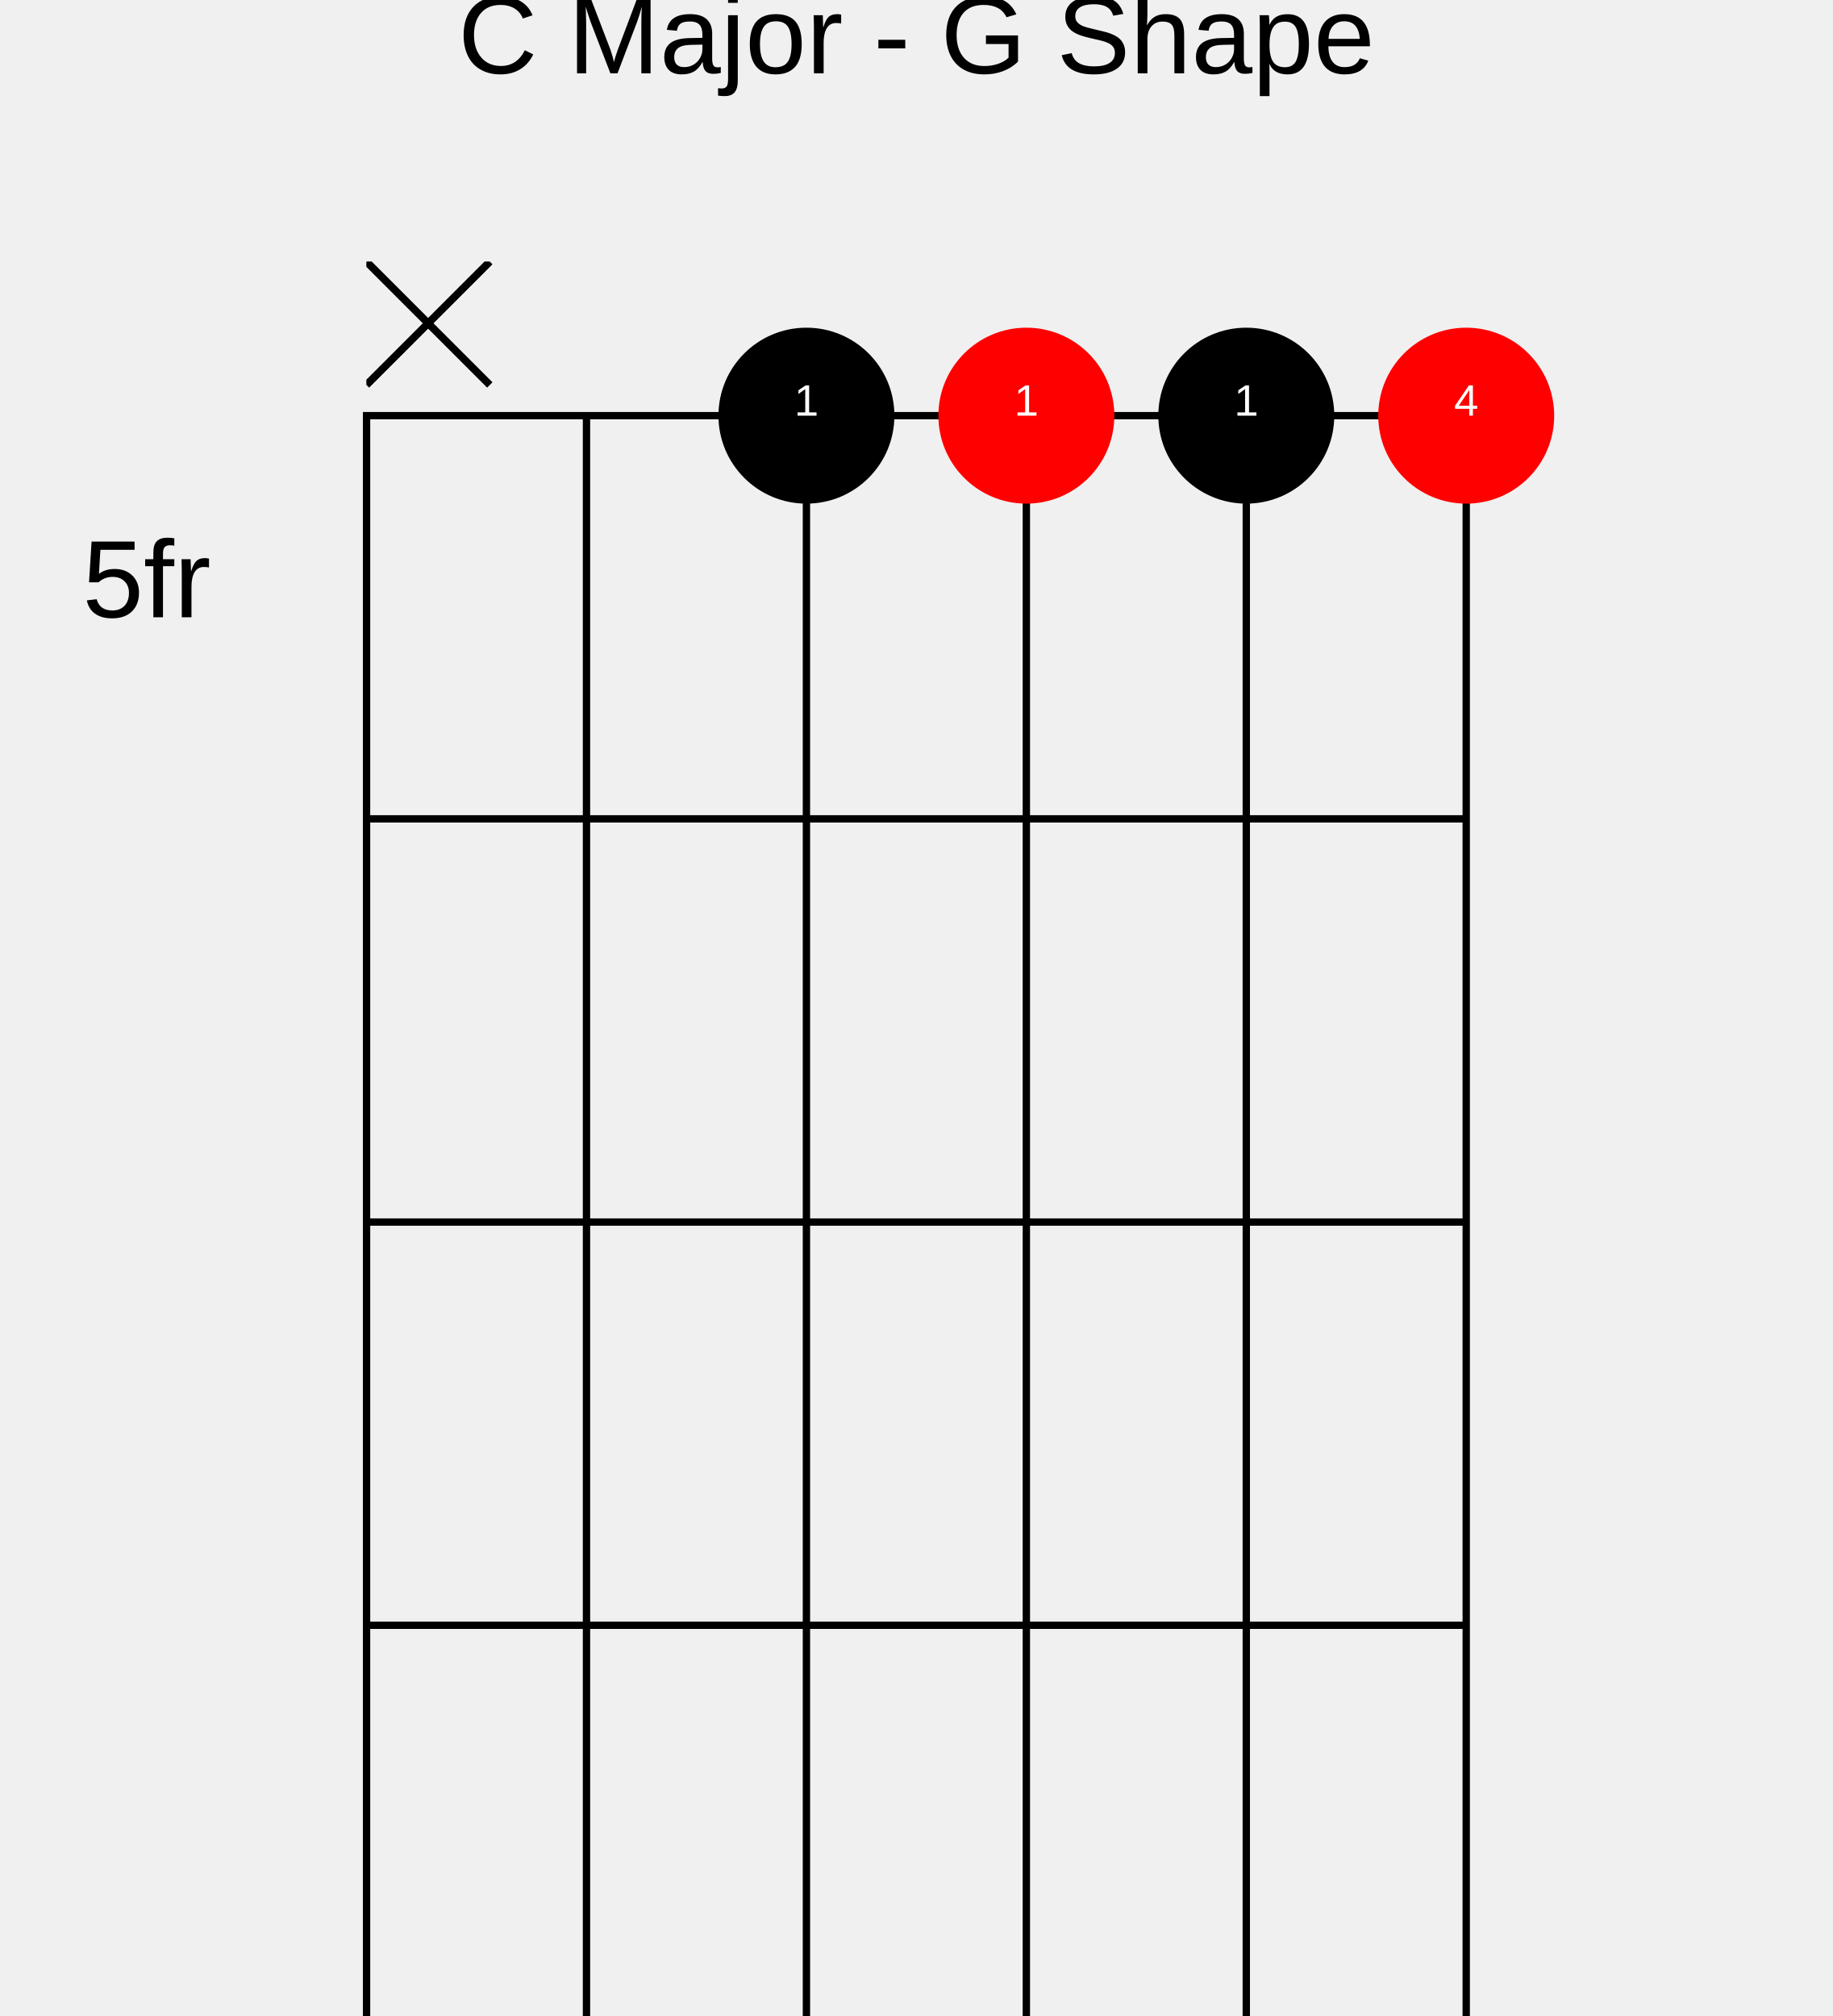
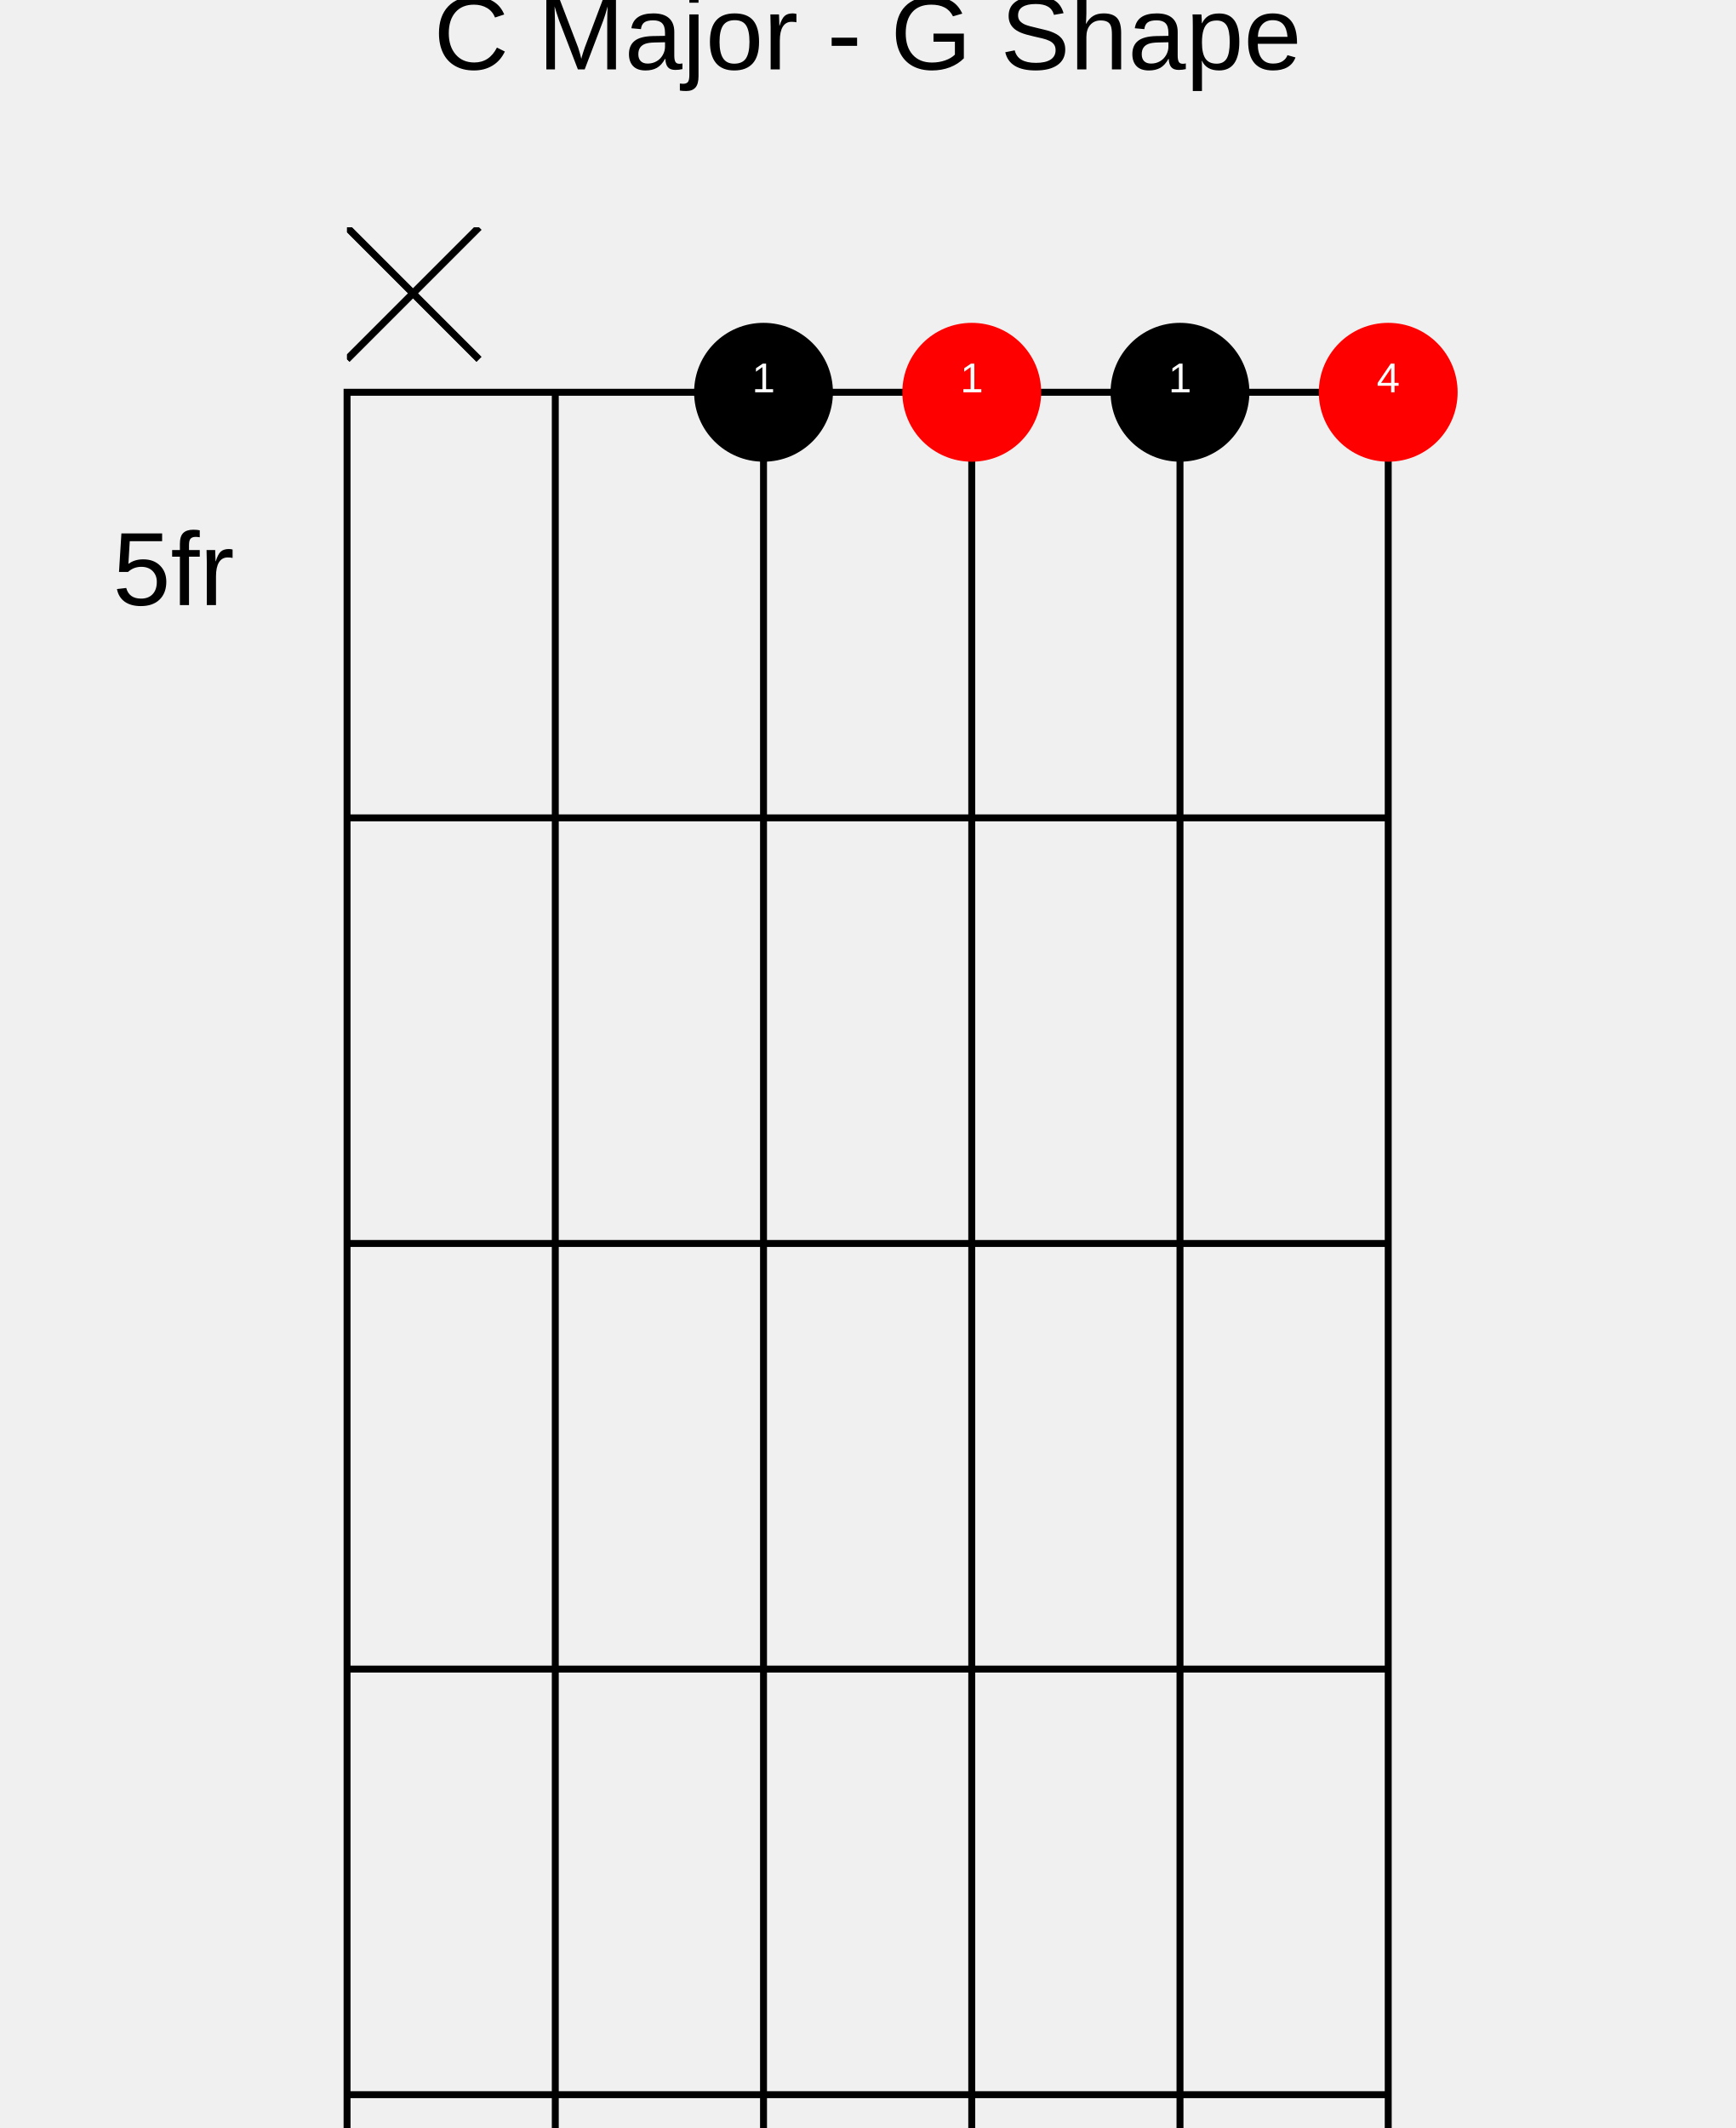
- <svg xmlns="http://www.w3.org/2000/svg" style="background:white" viewBox="0 0 500 550" preserveAspectRatio="xMidYMid meet">
+ <svg xmlns="http://www.w3.org/2000/svg" viewBox="0 0 500 613" preserveAspectRatio="xMidYMid meet">
  <text text-anchor="middle" font-family="Arial, Helvetica, sans-serif" font-size="30" alignment-baseline="hanging" x="50%" y="20">C Major - G Shape</text>
-   <svg y="113.4" x="100" width="300" overflow="visible" height="calc(100% - 134.4px)">
+   <svg y="113" x="100" width="300" overflow="visible" height="calc(100% - 134px)">
    <rect fill="none" width="100%" height="100%" stroke-width="2" stroke="black" />
    <line x1="0" x2="100%" y1="20%" y2="20%" stroke="black" stroke-width="2" />
    <line x1="0" x2="100%" y1="40%" y2="40%" stroke="black" stroke-width="2" />
    <line x1="0" x2="100%" y1="60%" y2="60%" stroke="black" stroke-width="2" />
    <line x1="0" x2="100%" y1="80%" y2="80%" stroke="black" stroke-width="2" />
    <line x1="20%" x2="20%" y1="0" y2="100%" stroke="black" stroke-width="2" />
    <line x1="40%" x2="40%" y1="0" y2="100%" stroke="black" stroke-width="2" />
    <line x1="60%" x2="60%" y1="0" y2="100%" stroke="black" stroke-width="2" />
    <line x1="80%" x2="80%" y1="0" y2="100%" stroke="black" stroke-width="2" />
-     <text text-anchor="middle" font-family="Arial, Helvetica, sans-serif" font-size="30" alignment-baseline="central" x="-60" y="10%">5fr</text>
-     <svg x="calc(0% - 16.8px)" y="-42">
-       <line x1="0" y1="0" stroke="black" stroke-width="2" y2="33.6" x2="33.6" />
-       <line y1="0" x2="0" stroke="black" stroke-width="2" y2="33.6" x1="33.6" />
+     <text text-anchor="middle" font-family="Arial, Helvetica, sans-serif" font-size="30" alignment-baseline="central" x="-50" y="10%">5fr</text>
+     <rect x="calc(40% - 20px)" y="calc(calc(20% - 10%) - 20px)" width="calc(60% + 40px" rx="20" ry="20" height="40" fill-opacity="0.5" fill="gray" />
+     <svg x="100%" y="calc(80% - 10%)" overflow="visible">
+       <circle r="20" fill="red" />
+       <text text-anchor="middle" font-family="Arial, Helvetica, sans-serif" alignment-baseline="central" fill="white">4</text>
    </svg>
-     <svg x="calc(20% - 16.8px)" y="-42">
-       <line x1="0" y1="0" stroke="black" stroke-width="2" y2="33.6" x2="33.6" />
-       <line y1="0" x2="0" stroke="black" stroke-width="2" y2="33.6" x1="33.6" />
+     <svg x="calc(0% - 19px)" y="-47.5">
+       <line x1="0" y1="0" stroke="black" stroke-width="2" y2="38" x2="38" />
+       <line y1="0" x2="0" stroke="black" stroke-width="2" y2="38" x1="38" />
    </svg>
-     <rect x="calc(40% - 24px)" y="calc(calc(20% - 10%) - 24px)" width="calc(60% + 48px" rx="24" ry="24" height="48" fill-opacity="0.5" fill="gray" />
+     <svg x="calc(20% - 19px)" y="-47.5">
+       <line x1="0" y1="0" stroke="black" stroke-width="2" y2="38" x2="38" />
+       <line y1="0" x2="0" stroke="black" stroke-width="2" y2="38" x1="38" />
+     </svg>
    <svg x="40%" y="calc(20% - 10%)" overflow="visible">
-       <circle r="24" fill="black" />
+       <circle r="20" fill="black" />
      <text text-anchor="middle" font-family="Arial, Helvetica, sans-serif" alignment-baseline="central" fill="white">1</text>
    </svg>
    <svg x="60%" y="calc(20% - 10%)" overflow="visible">
-       <circle r="24" fill="red" />
+       <circle r="20" fill="red" />
      <text text-anchor="middle" font-family="Arial, Helvetica, sans-serif" alignment-baseline="central" fill="white">1</text>
    </svg>
    <svg x="80%" y="calc(20% - 10%)" overflow="visible">
-       <circle r="24" fill="black" />
+       <circle r="20" fill="black" />
      <text text-anchor="middle" font-family="Arial, Helvetica, sans-serif" alignment-baseline="central" fill="white">1</text>
-     </svg>
-     <svg x="100%" y="calc(80% - 10%)" overflow="visible">
-       <circle r="24" fill="red" />
-       <text text-anchor="middle" font-family="Arial, Helvetica, sans-serif" alignment-baseline="central" fill="white">4</text>
    </svg>
  </svg>
</svg>
